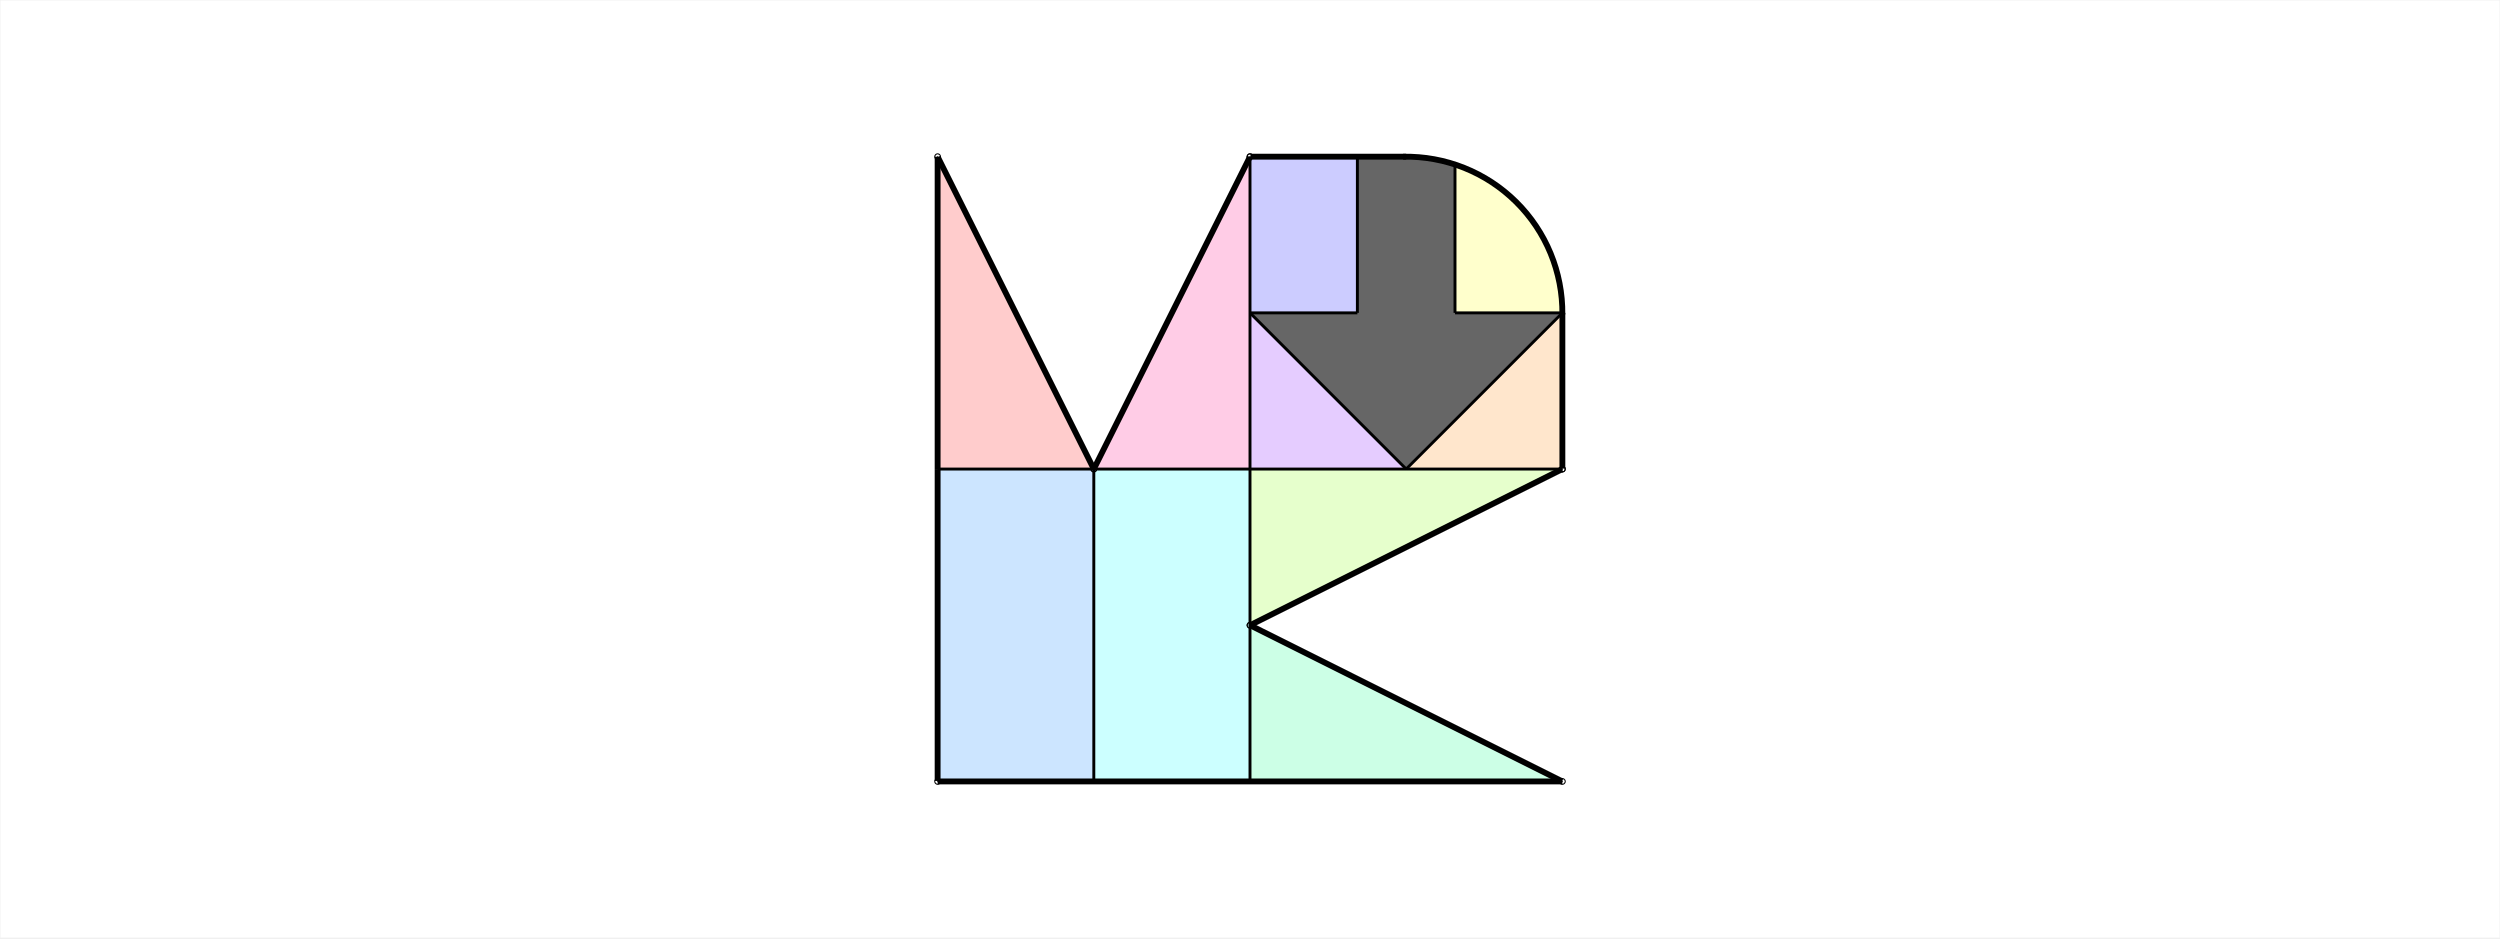
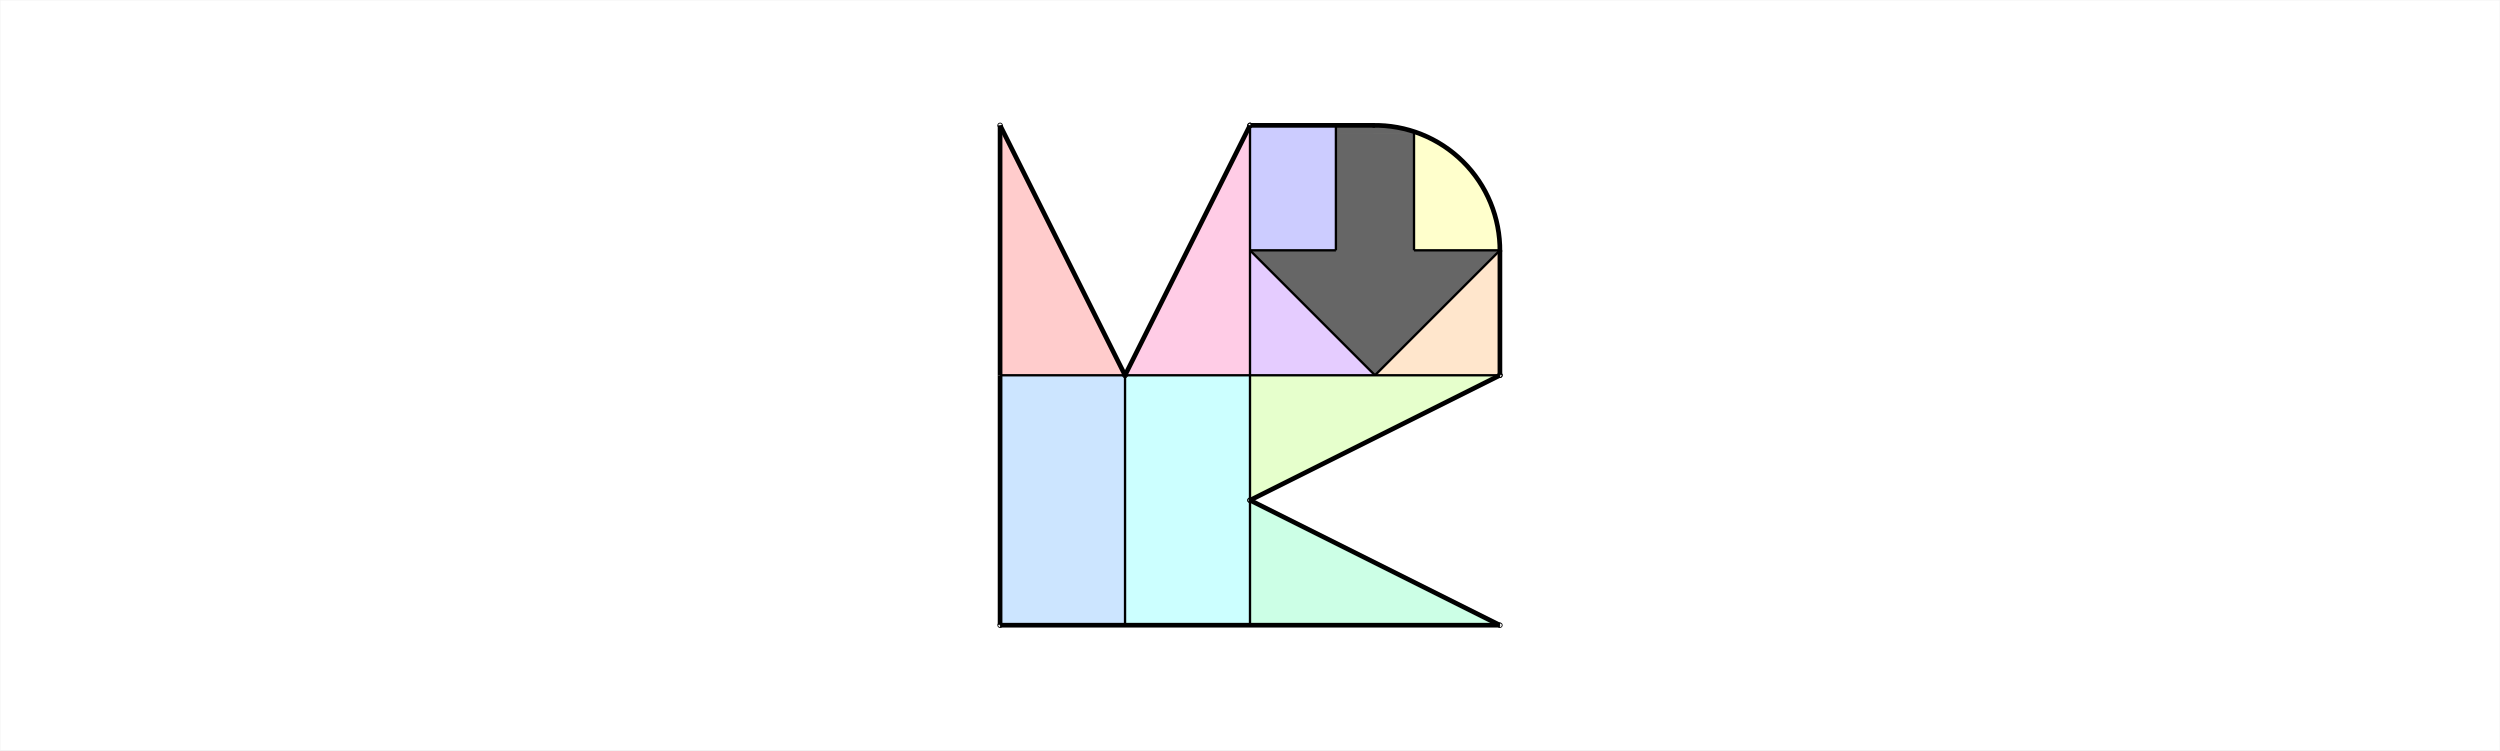
- <svg xmlns="http://www.w3.org/2000/svg" host="65bd71144e" version="1.1" width="2561px" height="961px" viewBox="-0.5 -0.5 2561 961" content="&lt;mxfile&gt;&lt;diagram id=&quot;UzBrwz6116ZBOZRm-cdd&quot; name=&quot;ページ1&quot;&gt;7Vtdk5o6GP41XnbHEEC87Fq3vThnpjM70152WEkxc5A4MVb3/PomGL7DEjRZdZUb5SUJ5HnevF+EEZyt9l9puF7+SyKUjJxxtB/BLyPHcYLJlP8IyetBMg3cgyCmODqIQCl4xv8jKRxL6RZHaFNryAhJGF7XhQuSpmjBarKQUrKrN/tNkvpd12GMWoLnRZi0pT9xxJYHaeBMSvk3hONlfmfgywmvwryxnMlmGUZkVxHB+QjOKCHs8G+1n6FEgJfjcuj31HG1eDCKUqbTAcoef8JkKycnH4y95rOlZJtGSHQYj+DjbokZel6HC3F1x/nlsiVbJfwM8L+/cZI8y74bkoj7ZLIZSQjNxoNP2cHlG0bJfyi/kpKUd3pszyB/REQZ2ldEckZfEVkhRl95E3n1U+BKeHclO47nS+GyQs00F4ZSJeJitBI1/kcCpwbRc/pBFE+PuQb9E76g5DvZYIZJyi+9EMbIis87b/A5wbG4wEgDWa4qazHYah+LVfXwEm7w4mGNUYZkSNnnNM7uJlhCaVScPjheF9gKZmYzMyS4OQdyjQO/zQl0FJQUwlMocYPzURIutgz9YhSHBwYeM8M3ftBlwc8OIU/w+oe8lQVGCqD7GAEmFonrWbA0KtSUEHNPwEKcIirHNgCn5zUUfNKGE4xVcE5MwDm5cJvjBnDquE7AfbvL7exQwkzoe5MghQVyVATlUJ7kE2w41gp6M35YdaI69hsAa9YC2oZv7lmFDzh1+NxAAZ8qIjHj/lzb8FkO4ZzgrPCNz2dcCWVLEpM0TKohhF70Nvez6E3EDd/MxQ3+uD9uUHJhxBLA6TVyMfekebZgid8Zf4247fLwF3mMqUymacqVntCaLYL+teI/983boqZfeGcuzphVHs+FsEQ1LoS/jzBFC/loG7IV2NnON31FVcZevgnPmCCd4Dd8WYHp48oCP6oYyx4/Tj89IqEU1doSrSryGZp5+dUvEtJ6h0z2hMVT5Dlq/UwWl0HetnZe5YuTM86Ot8BHUa1w3Ia+Aq2nQDaXUZSEDP+pl5tVaMs7fCeYP0l/8pEPwbWILpDs5VTKwz0DtZjnkMWItQbKyC+mrbdejetDneuadhB+m4Z2gBvSh2BsSB9aimVOHzTCzlPsQ7cG3IB96KztDNWHZmpo0T5ohMGD9eFa+TO2npuK0BrIHH8a4djN8NcLuy5/E//d+NMowwzkryxAvm1Nm3a3bpXlDBHFfDKIihImTmNluKfjAC5ddZqMHx3aNQdqJcjmVCd/S3Ci7qh1o6pV8AoI7My6TrXdFn0v0HiZdbMEGnO+FoNpYCa7+hgEGsuO35NAjRd6N0OgMRPa60wNEjgsn5XRicF89pbqG0fns52vnS0oxLCE9q4QQxSil8dLDLLMZMgfw8QbI7A5kMUMGWi8HRy4ouvrs75226u1f/Vf74rufJl4yT5/WM1ERyHqm7beVgiFcb+rxwVV1KBGUmZtjzpdFDpR7Nl1p34AJtDxXHfqASgNUHl94gFvCngrGDiu52p+7oGyY4B/Oug5C+VUP4HA0I7t836SkI9x9++j9ub5FsK667W1C99egJbzdSfQJIGduxstEHivgnU7uqMJ9Ps0wSCB9yqYDQIbL/EtRsSGdnV8DAJ7Ld8FEgjvK3CA5TvWhLa+EDyaQH5afkx+aF5+kg/nfwE=&lt;/diagram&gt;&lt;/mxfile&gt;">
+ <svg xmlns="http://www.w3.org/2000/svg" host="65bd71144e" version="1.1" width="3201px" height="961px" viewBox="-0.5 -0.5 3201 961" content="&lt;mxfile&gt;&lt;diagram id=&quot;UzBrwz6116ZBOZRm-cdd&quot; name=&quot;ページ1&quot;&gt;7Vtdk5o6GP41XnYHCCBcdq3bXpwz05mdaS87LKSYOUicGKt7fn0TTPh2CZqsusqN8uYD8jxv3i9gAmbL3VcSrRb/4gRmE8dKdhPwZeI4LrAc9sMlr3uJHYbWXpISlAhZJXhG/0MhlN02KIHrRkeKcUbRqimMcZ7DmDZkESF42+z2G2fNq66iFHYEz3GUdaU/UUIXe2ngTCv5N4jShbyy7Yf7lmUkO4uVrBdRgrc1EZhPwIxgTPf/lrsZzDh6Epf9uKcDreWNEZhTlQFAjPgTZRuxOHFj9FWuluBNnkA+wJqAx+0CUfi8imLeumUEM9mCLjN2ZrO/v1GWPYuxa5zx6xSyGc4wKeYDT8XB5GtK8H9QtuQ4Z4MeuyuQtwgJhbuaSKzoK8RLSMkr6yJaPzHABb7bih7gWEK4qHETyp6R0Im0nK6Cjf0RyPWj6DnDKPLbR0yF/oleYPYdrxFFOGdNL5hSvGQLlx0+ZyjlDRS3oGW6suKTLXcp31cPL9EaxQ8rBAsoI0I/52lxNU4TzJPy9MHxDqHdQ81spocF1xXIyl3ez0mXklJ4CiVucD5KonhD4S9KULRn4LEwfdaDKgt+cXB5hlY/xKUMMFICPcSIrWOTuJ4BU9OHWi/EzBXQCOWQiLk1wOl5LQWfduG0+2xO2fEkOKcXbnPcAISO6wRh4LrMzo4lTIe+twnqsUC9TkFCeZJPMOFZa+jN2GHUi6rYb9s2Zi2AafjmnlH4bKcJnxv0wOcbc3+uafgMx3BOcFb4rPMZV0zoAqc4j7J6CKEWvc39InrjccM3fXGDbw3HDb1caLEEILxGLuaeMM8GLPE7468Qt10e/jyP0ZXJtE15ryc0ZouAf634z339tqjtF96ZizNmlcdzwS1Rgwvu7xNEYCxubY03HDvT+abvdrkyl2+CMyZIJ/gNX1RghrgywE9fjGWOH2eYHp5Q8nJthVYd+QJNWX/1y4S0OaCQPSF+FzJHbZ6J6rIt+zbO63wxcqzieAt8mDQqx13oa9B6PchKGYFZRNGfZr25D21xhe8YsTsZTj7kFEyLSAzFKKdWHx6YqMM8gyyFtDNRQX65bLX9ql0fmlw3tAOzy7S0w74hfQgsTfrQUSx9+qAQdp5iHw5rwA3Yh4O1nbH60E4NDdoHhTB4tD5cK3/a9nNbEToT6eNPIRy7Gf4GYVflb+q/G38KZZiR/FUFyLetadvuNq2yWCEkiC0GEl7CRHnaG+6pOIBLV50240eHdu2JOgmyPtWRTwlO1J1+3ahrFbgCAg9mXafaboO+11Z4mHWzBGpzvgaDaVtPdvUxCNSWHb8ngQoP9G6GQG0mdNCZaiRwXD4rohON+ewt1TeOzmcPPnY2oBDjEtq7QoxRiEEeLzHI0pMhfwwTr43A9kQGM2Rb4engyB3d3J/NvdvdrcO7/3p39MGHiZfs88fVTFQUovnS1tsK0WPc7+pxQRU1oJCUGXtHncSlTpTv7LqhH9hT4HiuG3o2EAaoap96thfarBcIHNdzFb/3gMUxwj/t9ZxGYqmf7EDTG9vn/SRBznH375Puy/MdhFX3a+ctfHMBmuTrTqBOAg++3WiAwHsV7LCjO5pAf0gTNBJ4r4KZILD1EN9gRKzprY6PQeCg5btAAsF9B46wfMea0M4XgkcTyE6rr8n33auP8sH8Lw==&lt;/diagram&gt;&lt;/mxfile&gt;">
  <defs />
  <g>
-     <rect x="0" y="0" width="2560" height="960" fill="#ffffff" stroke="none" pointer-events="all" />
-     <path d="M 1440 320 L 1440 160 C 1528.37 160 1600 231.63 1600 320 Z" fill="#ffffcc" stroke="none" pointer-events="all" />
-     <path d="M 1280 480 L 1440 320 L 1600 480 Z" fill="#666666" stroke="none" transform="translate(0,400)scale(1,-1)translate(0,-400)" pointer-events="all" />
-     <rect x="1390" y="170" width="100" height="170" fill="#666666" stroke="none" pointer-events="all" />
-     <path d="M 1390 171 L 1390 160 C 1444.83 160 1489.44 164.86 1489.99 170.89 Z" fill="#666666" stroke="none" pointer-events="all" />
-     <rect x="1280" y="160" width="110" height="160" fill="#ccccff" stroke="none" pointer-events="all" />
-     <rect x="960" y="480" width="160" height="320" fill="#cce5ff" stroke="none" pointer-events="all" />
-     <rect x="1120" y="480" width="160" height="320" fill="#ccffff" stroke="none" pointer-events="all" />
-     <path d="M 1440 480 L 1440 320 L 1600 480 Z" fill="#ffe6cc" stroke="none" transform="translate(1520,0)scale(-1,1)translate(-1520,0)" pointer-events="all" />
-     <path d="M 1280 480 L 1280 320 L 1440 480 Z" fill="#e5ccff" stroke="none" pointer-events="all" />
-     <path d="M 960 480 L 960 160 L 1120 480 Z" fill="#ffcccc" stroke="none" pointer-events="all" />
-     <path d="M 1120 480 L 1120 160 L 1280 480 Z" fill="#ffcce6" stroke="none" transform="translate(1200,0)scale(-1,1)translate(-1200,0)" pointer-events="all" />
-     <path d="M 1360 880 L 1360 560 L 1520 880 Z" fill="#ccffe6" stroke="none" transform="translate(1440,0)scale(-1,1)translate(-1440,0)rotate(-90,1440,720)" pointer-events="all" />
-     <path d="M 1360 720 L 1360 400 L 1520 720 Z" fill="#e6ffcc" stroke="none" transform="rotate(90,1440,560)" pointer-events="all" />
-     <path d="M 960 480 L 960 160" fill="none" stroke="#000000" stroke-width="6" stroke-miterlimit="10" pointer-events="stroke" />
-     <path d="M 960 799.5 L 960 480" fill="none" stroke="#000000" stroke-width="6" stroke-miterlimit="10" pointer-events="stroke" />
-     <ellipse cx="960" cy="800" rx="0.5" ry="0.5" fill="#000000" stroke="#000000" stroke-width="6" pointer-events="all" />
-     <path d="M 1280.5 160 L 1440 160" fill="none" stroke="#000000" stroke-width="6" stroke-miterlimit="10" pointer-events="stroke" />
+     <rect x="0" y="0" width="3200" height="960" fill="#ffffff" stroke="none" pointer-events="all" />
+     <path d="M 1760 320 L 1760 160 C 1848.37 160 1920 231.63 1920 320 Z" fill="#ffffcc" stroke="none" pointer-events="all" />
+     <path d="M 1600 480 L 1760 320 L 1920 480 Z" fill="#666666" stroke="none" transform="translate(0,400)scale(1,-1)translate(0,-400)" pointer-events="all" />
+     <rect x="1710" y="170" width="100" height="170" fill="#666666" stroke="none" pointer-events="all" />
+     <path d="M 1710 171 L 1710 160 C 1764.83 160 1809.44 164.86 1809.99 170.89 Z" fill="#666666" stroke="none" pointer-events="all" />
+     <rect x="1600" y="160" width="110" height="160" fill="#ccccff" stroke="none" pointer-events="all" />
+     <rect x="1280" y="480" width="160" height="320" fill="#cce5ff" stroke="none" pointer-events="all" />
+     <rect x="1440" y="480" width="160" height="320" fill="#ccffff" stroke="none" pointer-events="all" />
+     <path d="M 1760 480 L 1760 320 L 1920 480 Z" fill="#ffe6cc" stroke="none" transform="translate(1840,0)scale(-1,1)translate(-1840,0)" pointer-events="all" />
+     <path d="M 1600 480 L 1600 320 L 1760 480 Z" fill="#e5ccff" stroke="none" pointer-events="all" />
+     <path d="M 1280 480 L 1280 160 L 1440 480 Z" fill="#ffcccc" stroke="none" pointer-events="all" />
+     <path d="M 1440 480 L 1440 160 L 1600 480 Z" fill="#ffcce6" stroke="none" transform="translate(1520,0)scale(-1,1)translate(-1520,0)" pointer-events="all" />
+     <path d="M 1680 880 L 1680 560 L 1840 880 Z" fill="#ccffe6" stroke="none" transform="translate(1760,0)scale(-1,1)translate(-1760,0)rotate(-90,1760,720)" pointer-events="all" />
+     <path d="M 1680 720 L 1680 400 L 1840 720 Z" fill="#e6ffcc" stroke="none" transform="rotate(90,1760,560)" pointer-events="all" />
+     <path d="M 1280 480 L 1280 160" fill="none" stroke="#000000" stroke-width="6" stroke-miterlimit="10" pointer-events="stroke" />
+     <path d="M 1280 799.5 L 1280 480" fill="none" stroke="#000000" stroke-width="6" stroke-miterlimit="10" pointer-events="stroke" />
+     <ellipse cx="1280" cy="800" rx="0.5" ry="0.5" fill="#000000" stroke="#000000" stroke-width="6" pointer-events="all" />
+     <path d="M 1600.5 160 L 1760 160" fill="none" stroke="#000000" stroke-width="6" stroke-miterlimit="10" pointer-events="stroke" />
+     <ellipse cx="1600" cy="160" rx="0.5" ry="0.5" fill="#000000" stroke="#000000" stroke-width="6" pointer-events="all" />
+     <path d="M 1280 800 L 1600 800" fill="none" stroke="#000000" stroke-width="6" stroke-miterlimit="10" pointer-events="stroke" />
+     <path d="M 1600 800 L 1920 800" fill="none" stroke="#000000" stroke-width="6" stroke-miterlimit="10" pointer-events="stroke" />
+     <path d="M 1920 479.5 L 1920 320" fill="none" stroke="#000000" stroke-width="6" stroke-miterlimit="10" pointer-events="stroke" />
+     <ellipse cx="1920" cy="480" rx="0.5" ry="0.5" fill="#000000" stroke="#000000" stroke-width="6" pointer-events="all" />
+     <path d="M 1600 480 L 1600 160" fill="none" stroke="#000000" stroke-width="3" stroke-miterlimit="10" pointer-events="stroke" />
+     <path d="M 1600 800 L 1600 480" fill="none" stroke="#000000" stroke-width="3" stroke-miterlimit="10" pointer-events="stroke" />
+     <path d="M 1280 480 L 1600 480" fill="none" stroke="#000000" stroke-width="3" stroke-miterlimit="10" pointer-events="stroke" />
+     <path d="M 1600 480 L 1920 480" fill="none" stroke="#000000" stroke-width="3" stroke-miterlimit="10" pointer-events="stroke" />
+     <path d="M 1280.22 160.45 L 1439.78 479.55" fill="none" stroke="#000000" stroke-width="6" stroke-miterlimit="10" pointer-events="stroke" />
    <ellipse cx="1280" cy="160" rx="0.5" ry="0.5" fill="#000000" stroke="#000000" stroke-width="6" pointer-events="all" />
-     <path d="M 960 800 L 1280 800" fill="none" stroke="#000000" stroke-width="6" stroke-miterlimit="10" pointer-events="stroke" />
-     <path d="M 1280 800 L 1600 800" fill="none" stroke="#000000" stroke-width="6" stroke-miterlimit="10" pointer-events="stroke" />
-     <path d="M 1600 479.5 L 1600 320" fill="none" stroke="#000000" stroke-width="6" stroke-miterlimit="10" pointer-events="stroke" />
-     <ellipse cx="1600" cy="480" rx="0.5" ry="0.5" fill="#000000" stroke="#000000" stroke-width="6" pointer-events="all" />
-     <path d="M 1280 480 L 1280 160" fill="none" stroke="#000000" stroke-width="3" stroke-miterlimit="10" pointer-events="stroke" />
-     <path d="M 1280 800 L 1280 480" fill="none" stroke="#000000" stroke-width="3" stroke-miterlimit="10" pointer-events="stroke" />
-     <path d="M 960 480 L 1280 480" fill="none" stroke="#000000" stroke-width="3" stroke-miterlimit="10" pointer-events="stroke" />
-     <path d="M 1280 480 L 1600 480" fill="none" stroke="#000000" stroke-width="3" stroke-miterlimit="10" pointer-events="stroke" />
-     <path d="M 960.22 160.45 L 1119.78 479.55" fill="none" stroke="#000000" stroke-width="6" stroke-miterlimit="10" pointer-events="stroke" />
-     <ellipse cx="960" cy="160" rx="0.5" ry="0.5" fill="#000000" stroke="#000000" stroke-width="6" pointer-events="all" />
-     <ellipse cx="1120" cy="480" rx="0.5" ry="0.5" fill="#000000" stroke="#000000" stroke-width="6" pointer-events="all" />
-     <path d="M 1120.22 479.55 L 1279.78 160.45" fill="none" stroke="#000000" stroke-width="6" stroke-miterlimit="10" pointer-events="stroke" />
-     <ellipse cx="1120" cy="480" rx="0.5" ry="0.5" fill="#000000" stroke="#000000" stroke-width="6" pointer-events="all" />
-     <ellipse cx="1280" cy="160" rx="0.5" ry="0.5" fill="#000000" stroke="#000000" stroke-width="6" pointer-events="all" />
-     <path d="M 1120 480 L 1120 800" fill="none" stroke="#000000" stroke-width="3" stroke-miterlimit="10" pointer-events="stroke" />
-     <path d="M 1280.45 639.78 L 1599.55 480.22" fill="none" stroke="#000000" stroke-width="6" stroke-miterlimit="10" pointer-events="stroke" />
-     <ellipse cx="1280" cy="640" rx="0.5" ry="0.5" fill="#000000" stroke="#000000" stroke-width="6" pointer-events="all" />
-     <ellipse cx="1600" cy="480" rx="0.5" ry="0.5" fill="#000000" stroke="#000000" stroke-width="6" pointer-events="all" />
-     <path d="M 1280.45 640.22 L 1599.55 799.78" fill="none" stroke="#000000" stroke-width="6" stroke-miterlimit="10" pointer-events="stroke" />
-     <ellipse cx="1280" cy="640" rx="0.5" ry="0.5" fill="#000000" stroke="#000000" stroke-width="6" pointer-events="all" />
-     <ellipse cx="1600" cy="800" rx="0.5" ry="0.5" fill="#000000" stroke="#000000" stroke-width="6" pointer-events="all" />
-     <path d="M 1443.2 479.97 C 1399.94 480.83 1358.18 464.14 1327.43 433.7 C 1296.68 403.26 1279.58 361.66 1280.01 318.4" fill="none" stroke="#000000" stroke-width="6" stroke-miterlimit="10" transform="rotate(-180,1440,320)" pointer-events="all" />
-     <path d="M 1390 320 L 1390 160" fill="none" stroke="#000000" stroke-width="3" stroke-miterlimit="10" pointer-events="stroke" />
-     <path d="M 1390 320 L 1280 320" fill="none" stroke="#000000" stroke-width="3" stroke-miterlimit="10" pointer-events="stroke" />
-     <path d="M 1600 320 L 1490 320" fill="none" stroke="#000000" stroke-width="3" stroke-miterlimit="10" pointer-events="stroke" />
-     <path d="M 1600 320 L 1440 480" fill="none" stroke="#000000" stroke-width="3" stroke-miterlimit="10" pointer-events="stroke" />
-     <path d="M 1280 320 L 1440 480" fill="none" stroke="#000000" stroke-width="3" stroke-miterlimit="10" pointer-events="stroke" />
-     <path d="M 1490 320 L 1490 170" fill="none" stroke="#000000" stroke-width="3" stroke-miterlimit="10" pointer-events="stroke" />
+     <ellipse cx="1440" cy="480" rx="0.5" ry="0.5" fill="#000000" stroke="#000000" stroke-width="6" pointer-events="all" />
+     <path d="M 1440.22 479.55 L 1599.78 160.45" fill="none" stroke="#000000" stroke-width="6" stroke-miterlimit="10" pointer-events="stroke" />
+     <ellipse cx="1440" cy="480" rx="0.5" ry="0.5" fill="#000000" stroke="#000000" stroke-width="6" pointer-events="all" />
+     <ellipse cx="1600" cy="160" rx="0.5" ry="0.5" fill="#000000" stroke="#000000" stroke-width="6" pointer-events="all" />
+     <path d="M 1440 480 L 1440 800" fill="none" stroke="#000000" stroke-width="3" stroke-miterlimit="10" pointer-events="stroke" />
+     <path d="M 1600.45 639.78 L 1919.55 480.22" fill="none" stroke="#000000" stroke-width="6" stroke-miterlimit="10" pointer-events="stroke" />
+     <ellipse cx="1600" cy="640" rx="0.5" ry="0.5" fill="#000000" stroke="#000000" stroke-width="6" pointer-events="all" />
+     <ellipse cx="1920" cy="480" rx="0.5" ry="0.5" fill="#000000" stroke="#000000" stroke-width="6" pointer-events="all" />
+     <path d="M 1600.45 640.22 L 1919.55 799.78" fill="none" stroke="#000000" stroke-width="6" stroke-miterlimit="10" pointer-events="stroke" />
+     <ellipse cx="1600" cy="640" rx="0.5" ry="0.5" fill="#000000" stroke="#000000" stroke-width="6" pointer-events="all" />
+     <ellipse cx="1920" cy="800" rx="0.5" ry="0.5" fill="#000000" stroke="#000000" stroke-width="6" pointer-events="all" />
+     <path d="M 1763.2 479.97 C 1719.94 480.83 1678.18 464.14 1647.43 433.7 C 1616.68 403.26 1599.58 361.66 1600.01 318.4" fill="none" stroke="#000000" stroke-width="6" stroke-miterlimit="10" transform="rotate(-180,1760,320)" pointer-events="all" />
+     <path d="M 1710 320 L 1710 160" fill="none" stroke="#000000" stroke-width="3" stroke-miterlimit="10" pointer-events="stroke" />
+     <path d="M 1710 320 L 1600 320" fill="none" stroke="#000000" stroke-width="3" stroke-miterlimit="10" pointer-events="stroke" />
+     <path d="M 1920 320 L 1810 320" fill="none" stroke="#000000" stroke-width="3" stroke-miterlimit="10" pointer-events="stroke" />
+     <path d="M 1920 320 L 1760 480" fill="none" stroke="#000000" stroke-width="3" stroke-miterlimit="10" pointer-events="stroke" />
+     <path d="M 1600 320 L 1760 480" fill="none" stroke="#000000" stroke-width="3" stroke-miterlimit="10" pointer-events="stroke" />
+     <path d="M 1810 320 L 1810 170" fill="none" stroke="#000000" stroke-width="3" stroke-miterlimit="10" pointer-events="stroke" />
  </g>
</svg>
